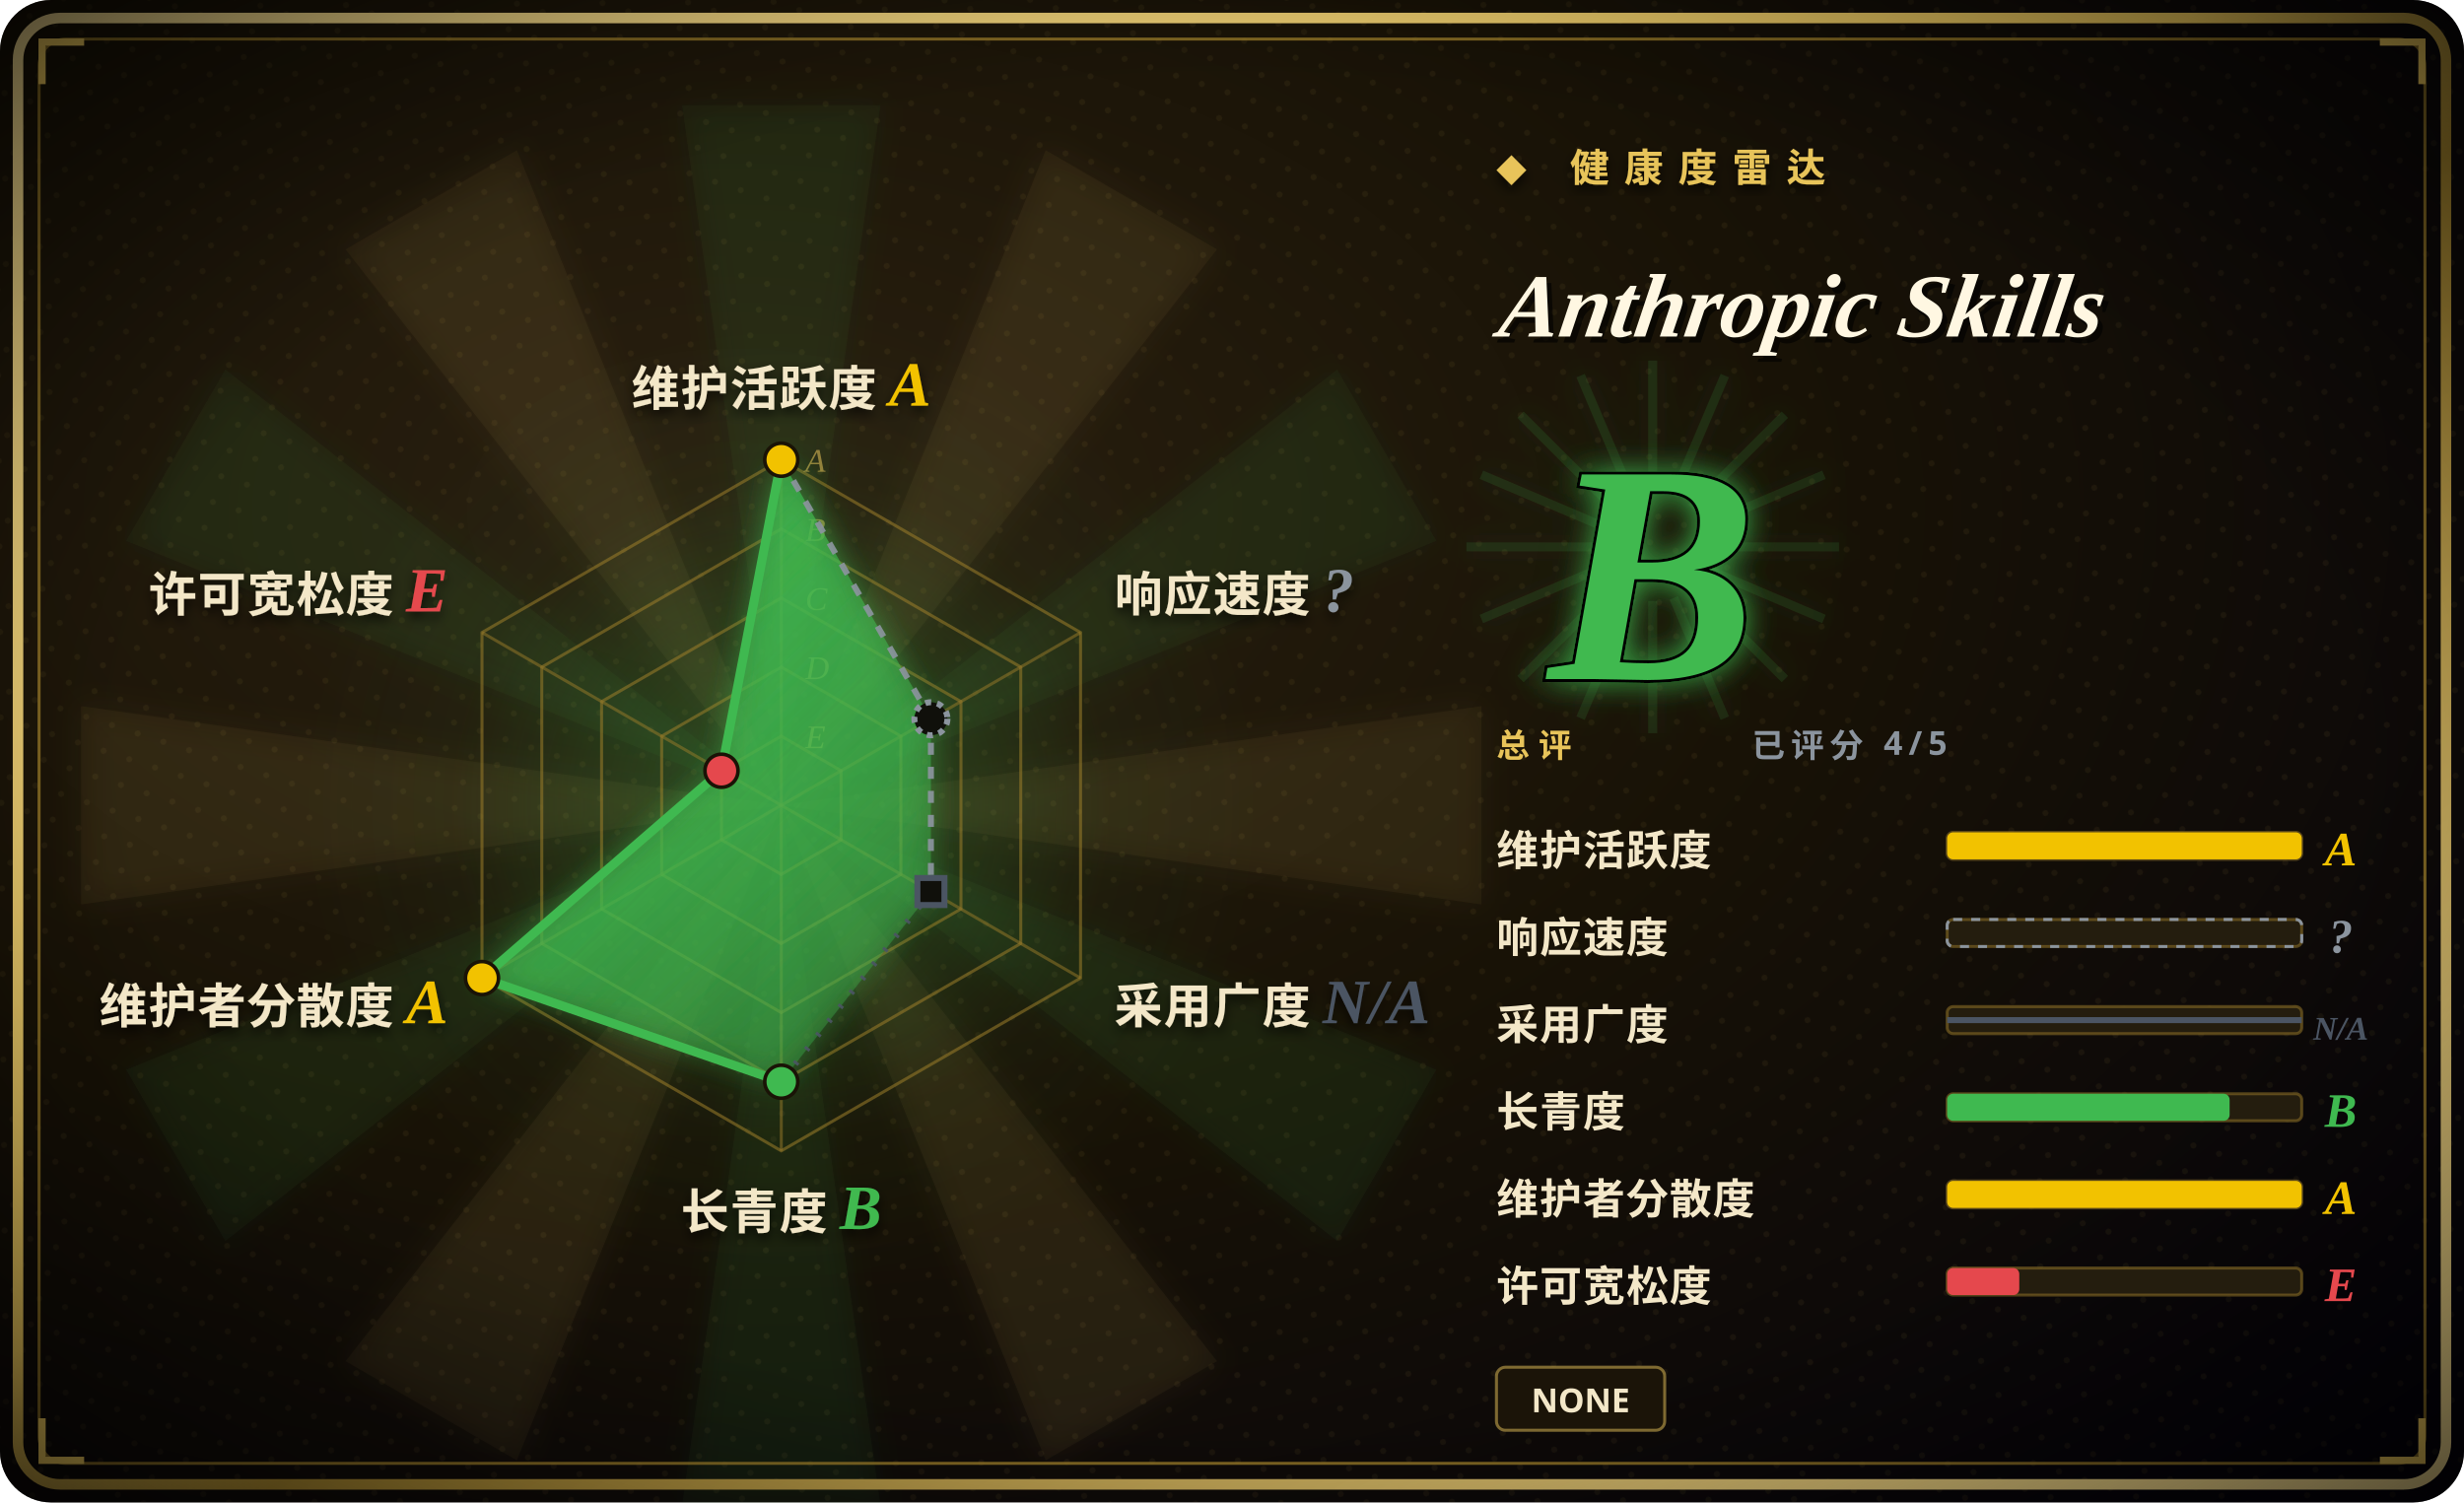
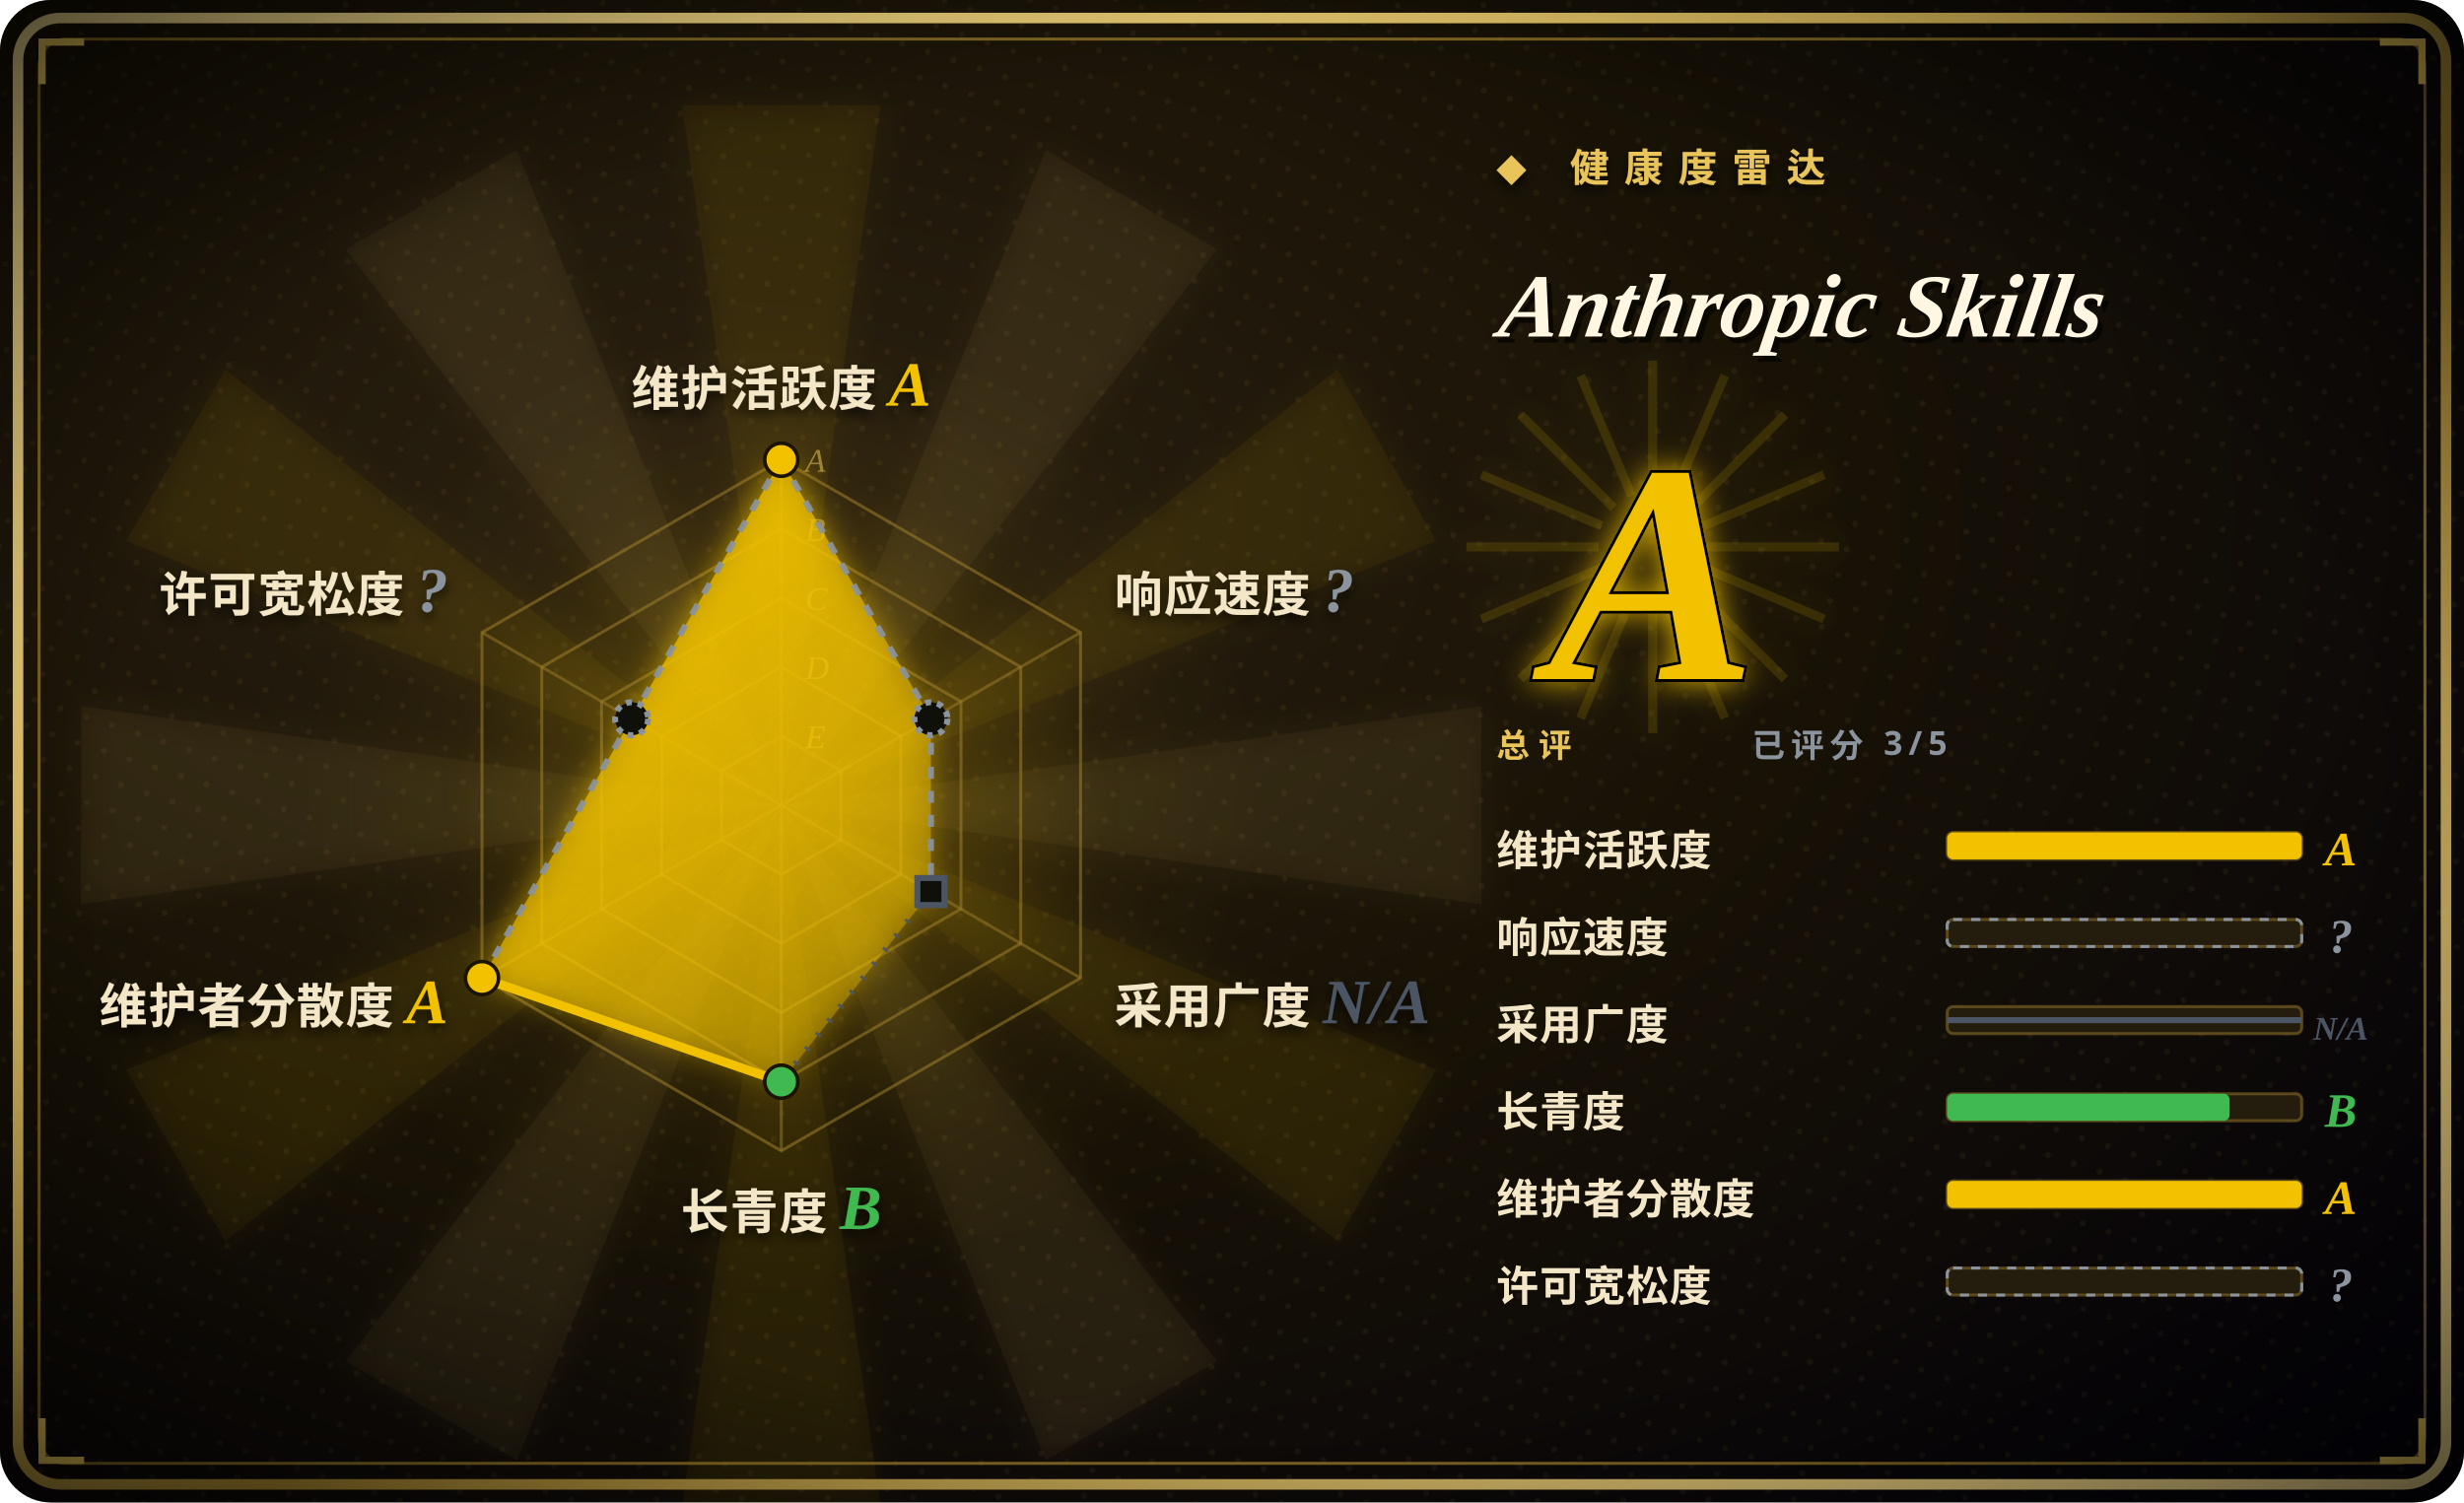
<svg xmlns="http://www.w3.org/2000/svg" width="820" height="500" viewBox="0 0 820 500">
  <defs>
    <radialGradient id="bg" cx="30%" cy="34%" r="90%">
      <stop offset="0%" stop-color="#2a2010" />
      <stop offset="48%" stop-color="#181206" />
      <stop offset="100%" stop-color="#05030a" />
    </radialGradient>
    <radialGradient id="vig" cx="50%" cy="50%" r="72%">
      <stop offset="62%" stop-color="#000000" stop-opacity="0" />
      <stop offset="100%" stop-color="#000000" stop-opacity="0.72" />
    </radialGradient>
    <linearGradient id="frame" x1="0" y1="0" x2="1" y2="1">
      <stop offset="0%" stop-color="#f6dd92" />
      <stop offset="45%" stop-color="#E8C45A" />
      <stop offset="55%" stop-color="#9c7d2a" />
      <stop offset="100%" stop-color="#f6dd92" />
    </linearGradient>
    <linearGradient id="poly" x1="0" y1="0" x2="0.7" y2="1">
-       <stop offset="0%" stop-color="#3FB950" stop-opacity="0.92" />
-       <stop offset="100%" stop-color="#3FB950" stop-opacity="0.34" />
+       <stop offset="0%" stop-color="#F2C200" stop-opacity="0.92" />
+       <stop offset="100%" stop-color="#F2C200" stop-opacity="0.34" />
    </linearGradient>
    <radialGradient id="halo" cx="50%" cy="50%" r="50%">
-       <stop offset="0%" stop-color="#3FB950" stop-opacity="0.34" />
-       <stop offset="68%" stop-color="#3FB950" stop-opacity="0.04" />
-       <stop offset="100%" stop-color="#3FB950" stop-opacity="0" />
+       <stop offset="0%" stop-color="#F2C200" stop-opacity="0.34" />
+       <stop offset="68%" stop-color="#F2C200" stop-opacity="0.04" />
+       <stop offset="100%" stop-color="#F2C200" stop-opacity="0" />
    </radialGradient>
    <filter id="glow" x="-60%" y="-60%" width="220%" height="220%">
      <feGaussianBlur stdDeviation="5" result="b" />
      <feMerge>
        <feMergeNode in="b" />
        <feMergeNode in="SourceGraphic" />
      </feMerge>
    </filter>
    <filter id="soft" x="-30%" y="-30%" width="160%" height="160%">
      <feDropShadow dx="0" dy="2" stdDeviation="2" flood-color="#000" flood-opacity="0.7" />
    </filter>
    <pattern id="halftone" width="9" height="9" patternUnits="userSpaceOnUse" patternTransform="rotate(18)">
      <circle cx="2" cy="2" r="1" fill="#E8C45A" fill-opacity="0.06" />
    </pattern>
  </defs>
  <rect width="820" height="500" rx="17" fill="url(#bg)" />
  <rect width="820" height="500" rx="17" fill="url(#halftone)" />
  <g opacity="0.5" filter="url(#glow)">
    <path d="M260,268 L493,235 L493,301 Z" fill="#E8C45A" fill-opacity="0.10" />
-     <path d="M260,268 L478,356 L445,413 Z" fill="#3FB950" fill-opacity="0.10" />
+     <path d="M260,268 L478,356 L445,413 Z" fill="#F2C200" fill-opacity="0.10" />
    <path d="M260,268 L405,453 L348,486 Z" fill="#E8C45A" fill-opacity="0.10" />
-     <path d="M260,268 L293,501 L227,501 Z" fill="#3FB950" fill-opacity="0.10" />
+     <path d="M260,268 L293,501 L227,501 Z" fill="#F2C200" fill-opacity="0.10" />
    <path d="M260,268 L172,486 L115,453 Z" fill="#E8C45A" fill-opacity="0.10" />
-     <path d="M260,268 L75,413 L42,356 Z" fill="#3FB950" fill-opacity="0.10" />
+     <path d="M260,268 L75,413 L42,356 Z" fill="#F2C200" fill-opacity="0.10" />
    <path d="M260,268 L27,301 L27,235 Z" fill="#E8C45A" fill-opacity="0.10" />
-     <path d="M260,268 L42,180 L75,123 Z" fill="#3FB950" fill-opacity="0.10" />
+     <path d="M260,268 L42,180 L75,123 Z" fill="#F2C200" fill-opacity="0.10" />
    <path d="M260,268 L115,83 L172,50 Z" fill="#E8C45A" fill-opacity="0.10" />
-     <path d="M260,268 L227,35 L293,35 Z" fill="#3FB950" fill-opacity="0.10" />
+     <path d="M260,268 L227,35 L293,35 Z" fill="#F2C200" fill-opacity="0.10" />
    <path d="M260,268 L348,50 L405,83 Z" fill="#E8C45A" fill-opacity="0.10" />
-     <path d="M260,268 L445,123 L478,180 Z" fill="#3FB950" fill-opacity="0.10" />
+     <path d="M260,268 L445,123 L478,180 Z" fill="#F2C200" fill-opacity="0.10" />
  </g>
  <circle cx="260" cy="268" r="161" fill="url(#halo)" />
  <rect x="6" y="6" width="808" height="488" rx="14" fill="none" stroke="url(#frame)" stroke-width="3.5" />
  <rect x="13" y="13" width="794" height="474" rx="9" fill="none" stroke="#9c7d2a" stroke-width="1" stroke-opacity="0.8" />
  <path d="M14,28 L14,14 L28,14" fill="none" stroke="#E8C45A" stroke-width="2.4" />
  <path d="M806,28 L806,14 L792,14" fill="none" stroke="#E8C45A" stroke-width="2.4" />
  <path d="M14,472 L14,486 L28,486" fill="none" stroke="#E8C45A" stroke-width="2.4" />
  <path d="M806,472 L806,486 L792,486" fill="none" stroke="#E8C45A" stroke-width="2.4" />
  <rect width="820" height="500" rx="17" fill="url(#vig)" />
  <polygon points="260.0,153.0 359.6,210.5 359.6,325.5 260.0,383.0 160.4,325.5 160.4,210.5" fill="none" stroke="#9c7d2a" stroke-opacity="0.55" stroke-width="1" />
  <polygon points="260.0,176.0 339.7,222.0 339.7,314.0 260.0,360.0 180.3,314.0 180.3,222.0" fill="none" stroke="#9c7d2a" stroke-opacity="0.55" stroke-width="1" />
  <polygon points="260.0,199.0 319.8,233.5 319.8,302.5 260.0,337.0 200.2,302.5 200.2,233.5" fill="none" stroke="#9c7d2a" stroke-opacity="0.55" stroke-width="1" />
  <polygon points="260.0,222.0 299.8,245.0 299.8,291.0 260.0,314.0 220.2,291.0 220.2,245.0" fill="none" stroke="#9c7d2a" stroke-opacity="0.55" stroke-width="1" />
  <polygon points="260.0,245.0 279.9,256.5 279.9,279.5 260.0,291.0 240.1,279.5 240.1,256.5" fill="none" stroke="#9c7d2a" stroke-opacity="0.55" stroke-width="1" />
  <line x1="260" y1="268" x2="260.0" y2="153.0" stroke="#9c7d2a" stroke-opacity="0.5" stroke-width="1" />
  <line x1="260" y1="268" x2="359.6" y2="210.5" stroke="#9c7d2a" stroke-opacity="0.5" stroke-width="1" />
  <line x1="260" y1="268" x2="359.6" y2="325.5" stroke="#9c7d2a" stroke-opacity="0.5" stroke-width="1" />
  <line x1="260" y1="268" x2="260.0" y2="383.0" stroke="#9c7d2a" stroke-opacity="0.5" stroke-width="1" />
  <line x1="260" y1="268" x2="160.4" y2="325.5" stroke="#9c7d2a" stroke-opacity="0.5" stroke-width="1" />
  <line x1="260" y1="268" x2="160.4" y2="210.5" stroke="#9c7d2a" stroke-opacity="0.5" stroke-width="1" />
  <text x="268" y="157.0" font-size="11" font-style="italic" fill="#E8C45A" fill-opacity="0.55" font-family="'Georgia','Times New Roman',serif">A</text>
  <text x="268" y="180.0" font-size="11" font-style="italic" fill="#E8C45A" fill-opacity="0.55" font-family="'Georgia','Times New Roman',serif">B</text>
  <text x="268" y="203.0" font-size="11" font-style="italic" fill="#E8C45A" fill-opacity="0.55" font-family="'Georgia','Times New Roman',serif">C</text>
  <text x="268" y="226.0" font-size="11" font-style="italic" fill="#E8C45A" fill-opacity="0.55" font-family="'Georgia','Times New Roman',serif">D</text>
  <text x="268" y="249.0" font-size="11" font-style="italic" fill="#E8C45A" fill-opacity="0.55" font-family="'Georgia','Times New Roman',serif">E</text>
-   <polygon points="260.0,153.0 309.8,239.2 309.8,296.8 260.0,360.0 160.4,325.5 240.1,256.5" fill="url(#poly)" filter="url(#glow)" />
+   <polygon points="260.0,153.0 309.8,239.2 309.8,296.8 260.0,360.0 160.4,325.5 210.2,239.2" fill="url(#poly)" filter="url(#glow)" />
  <line x1="260.0" y1="153.0" x2="309.8" y2="239.2" stroke="#8B949E" stroke-width="2" stroke-dasharray="4 4" stroke-opacity="0.92" />
  <line x1="309.8" y1="239.2" x2="309.8" y2="296.8" stroke="#8B949E" stroke-width="2" stroke-dasharray="4 4" stroke-opacity="0.92" />
  <line x1="309.8" y1="296.8" x2="260.0" y2="360.0" stroke="#4B5563" stroke-width="2" stroke-dasharray="1 5" stroke-opacity="0.92" />
-   <line x1="260.0" y1="360.0" x2="160.4" y2="325.5" stroke="#3FB950" stroke-width="3" />
-   <line x1="160.4" y1="325.5" x2="240.1" y2="256.5" stroke="#3FB950" stroke-width="3" />
-   <line x1="240.1" y1="256.5" x2="260.0" y2="153.0" stroke="#3FB950" stroke-width="3" />
+   <line x1="260.0" y1="360.0" x2="160.4" y2="325.5" stroke="#F2C200" stroke-width="3" />
+   <line x1="160.4" y1="325.5" x2="210.2" y2="239.2" stroke="#8B949E" stroke-width="2" stroke-dasharray="4 4" stroke-opacity="0.92" />
+   <line x1="210.2" y1="239.2" x2="260.0" y2="153.0" stroke="#8B949E" stroke-width="2" stroke-dasharray="4 4" stroke-opacity="0.92" />
  <circle cx="260.0" cy="153.0" r="5.5" fill="#F2C200" stroke="#1a1306" stroke-width="1.2" />
  <circle cx="309.8" cy="239.2" r="5.5" fill="#10100b" stroke="#8B949E" stroke-width="2" stroke-dasharray="2 2" />
  <rect x="305.3" y="292.2" width="9" height="9" fill="#10100b" stroke="#4B5563" stroke-width="2" />
  <circle cx="260.0" cy="360.0" r="5.5" fill="#3FB950" stroke="#1a1306" stroke-width="1.2" />
  <circle cx="160.4" cy="325.5" r="5.5" fill="#F2C200" stroke="#1a1306" stroke-width="1.2" />
-   <circle cx="240.1" cy="256.5" r="5.5" fill="#E5484D" stroke="#1a1306" stroke-width="1.2" />
+   <circle cx="210.2" cy="239.2" r="5.5" fill="#10100b" stroke="#8B949E" stroke-width="2" stroke-dasharray="2 2" />
  <text x="260.0" y="135.0" font-size="16" font-weight="900" fill="#f3e7c8" text-anchor="middle" font-family="'PingFang SC','Hiragino Sans GB','Heiti SC','Microsoft YaHei',sans-serif" letter-spacing="0.4" filter="url(#soft)">维护活跃度 <tspan fill="#F2C200" font-family="'Georgia','Times New Roman',serif" font-style="italic" font-size="21">A</tspan>
  </text>
  <text x="370.9" y="203.5" font-size="16" font-weight="900" fill="#f3e7c8" text-anchor="start" font-family="'PingFang SC','Hiragino Sans GB','Heiti SC','Microsoft YaHei',sans-serif" letter-spacing="0.4" filter="url(#soft)">响应速度 <tspan fill="#8B949E" font-family="'Georgia','Times New Roman',serif" font-style="italic" font-size="21">?</tspan>
  </text>
  <text x="370.9" y="340.5" font-size="16" font-weight="900" fill="#f3e7c8" text-anchor="start" font-family="'PingFang SC','Hiragino Sans GB','Heiti SC','Microsoft YaHei',sans-serif" letter-spacing="0.4" filter="url(#soft)">采用广度 <tspan fill="#4B5563" font-family="'Georgia','Times New Roman',serif" font-style="italic" font-size="21">N/A</tspan>
  </text>
  <text x="260.0" y="409.0" font-size="16" font-weight="900" fill="#f3e7c8" text-anchor="middle" font-family="'PingFang SC','Hiragino Sans GB','Heiti SC','Microsoft YaHei',sans-serif" letter-spacing="0.4" filter="url(#soft)">长青度 <tspan fill="#3FB950" font-family="'Georgia','Times New Roman',serif" font-style="italic" font-size="21">B</tspan>
  </text>
  <text x="149.1" y="340.5" font-size="16" font-weight="900" fill="#f3e7c8" text-anchor="end" font-family="'PingFang SC','Hiragino Sans GB','Heiti SC','Microsoft YaHei',sans-serif" letter-spacing="0.4" filter="url(#soft)">维护者分散度 <tspan fill="#F2C200" font-family="'Georgia','Times New Roman',serif" font-style="italic" font-size="21">A</tspan>
  </text>
-   <text x="149.1" y="203.5" font-size="16" font-weight="900" fill="#f3e7c8" text-anchor="end" font-family="'PingFang SC','Hiragino Sans GB','Heiti SC','Microsoft YaHei',sans-serif" letter-spacing="0.4" filter="url(#soft)">许可宽松度 <tspan fill="#E5484D" font-family="'Georgia','Times New Roman',serif" font-style="italic" font-size="21">E</tspan>
+   <text x="149.1" y="203.5" font-size="16" font-weight="900" fill="#f3e7c8" text-anchor="end" font-family="'PingFang SC','Hiragino Sans GB','Heiti SC','Microsoft YaHei',sans-serif" letter-spacing="0.4" filter="url(#soft)">许可宽松度 <tspan fill="#8B949E" font-family="'Georgia','Times New Roman',serif" font-style="italic" font-size="21">?</tspan>
  </text>
  <text x="498" y="60" font-size="13" letter-spacing="5" fill="#E8C45A" font-weight="900" font-family="'PingFang SC','Hiragino Sans GB','Heiti SC','Microsoft YaHei',sans-serif" filter="url(#soft)">◆ 健康度雷达</text>
  <g transform="translate(498,112) skewX(-9)">
    <text x="2" y="2" font-size="30" font-weight="900" font-style="italic" fill="#000" fill-opacity="0.6" font-family="'Georgia','Times New Roman',serif">Anthropic Skills</text>
    <text x="0" y="0" font-size="30" font-weight="900" font-style="italic" fill="#fff7e2" font-family="'Georgia','Times New Roman',serif">Anthropic Skills</text>
  </g>
  <line x1="498" y1="124" x2="648" y2="124" stroke="url(#frame)" stroke-width="2" />
  <g opacity="0.85" filter="url(#glow)">
-     <line x1="568" y1="182" x2="612" y2="182" stroke="#3FB950" stroke-opacity="0.16" stroke-width="3" />
-     <line x1="567" y1="189" x2="607" y2="206" stroke="#3FB950" stroke-opacity="0.16" stroke-width="3" />
-     <line x1="563" y1="195" x2="594" y2="226" stroke="#3FB950" stroke-opacity="0.16" stroke-width="3" />
-     <line x1="557" y1="199" x2="574" y2="239" stroke="#3FB950" stroke-opacity="0.16" stroke-width="3" />
-     <line x1="550" y1="200" x2="550" y2="244" stroke="#3FB950" stroke-opacity="0.16" stroke-width="3" />
-     <line x1="543" y1="199" x2="526" y2="239" stroke="#3FB950" stroke-opacity="0.16" stroke-width="3" />
-     <line x1="537" y1="195" x2="506" y2="226" stroke="#3FB950" stroke-opacity="0.16" stroke-width="3" />
-     <line x1="533" y1="189" x2="493" y2="206" stroke="#3FB950" stroke-opacity="0.16" stroke-width="3" />
-     <line x1="532" y1="182" x2="488" y2="182" stroke="#3FB950" stroke-opacity="0.16" stroke-width="3" />
-     <line x1="533" y1="175" x2="493" y2="158" stroke="#3FB950" stroke-opacity="0.16" stroke-width="3" />
-     <line x1="537" y1="169" x2="506" y2="138" stroke="#3FB950" stroke-opacity="0.16" stroke-width="3" />
-     <line x1="543" y1="165" x2="526" y2="125" stroke="#3FB950" stroke-opacity="0.16" stroke-width="3" />
-     <line x1="550" y1="164" x2="550" y2="120" stroke="#3FB950" stroke-opacity="0.16" stroke-width="3" />
-     <line x1="557" y1="165" x2="574" y2="125" stroke="#3FB950" stroke-opacity="0.16" stroke-width="3" />
-     <line x1="563" y1="169" x2="594" y2="138" stroke="#3FB950" stroke-opacity="0.16" stroke-width="3" />
-     <line x1="567" y1="175" x2="607" y2="158" stroke="#3FB950" stroke-opacity="0.16" stroke-width="3" />
+     <line x1="568" y1="182" x2="612" y2="182" stroke="#F2C200" stroke-opacity="0.16" stroke-width="3" />
+     <line x1="567" y1="189" x2="607" y2="206" stroke="#F2C200" stroke-opacity="0.16" stroke-width="3" />
+     <line x1="563" y1="195" x2="594" y2="226" stroke="#F2C200" stroke-opacity="0.16" stroke-width="3" />
+     <line x1="557" y1="199" x2="574" y2="239" stroke="#F2C200" stroke-opacity="0.16" stroke-width="3" />
+     <line x1="550" y1="200" x2="550" y2="244" stroke="#F2C200" stroke-opacity="0.16" stroke-width="3" />
+     <line x1="543" y1="199" x2="526" y2="239" stroke="#F2C200" stroke-opacity="0.16" stroke-width="3" />
+     <line x1="537" y1="195" x2="506" y2="226" stroke="#F2C200" stroke-opacity="0.16" stroke-width="3" />
+     <line x1="533" y1="189" x2="493" y2="206" stroke="#F2C200" stroke-opacity="0.16" stroke-width="3" />
+     <line x1="532" y1="182" x2="488" y2="182" stroke="#F2C200" stroke-opacity="0.16" stroke-width="3" />
+     <line x1="533" y1="175" x2="493" y2="158" stroke="#F2C200" stroke-opacity="0.16" stroke-width="3" />
+     <line x1="537" y1="169" x2="506" y2="138" stroke="#F2C200" stroke-opacity="0.16" stroke-width="3" />
+     <line x1="543" y1="165" x2="526" y2="125" stroke="#F2C200" stroke-opacity="0.16" stroke-width="3" />
+     <line x1="550" y1="164" x2="550" y2="120" stroke="#F2C200" stroke-opacity="0.16" stroke-width="3" />
+     <line x1="557" y1="165" x2="574" y2="125" stroke="#F2C200" stroke-opacity="0.16" stroke-width="3" />
+     <line x1="563" y1="169" x2="594" y2="138" stroke="#F2C200" stroke-opacity="0.16" stroke-width="3" />
+     <line x1="567" y1="175" x2="607" y2="158" stroke="#F2C200" stroke-opacity="0.16" stroke-width="3" />
  </g>
-   <text x="550" y="226" font-size="104" font-weight="900" font-style="italic" text-anchor="middle" fill="#3FB950" stroke="#000" stroke-width="2" paint-order="stroke" font-family="'Georgia','Times New Roman',serif" filter="url(#glow)">B</text>
+   <text x="550" y="226" font-size="104" font-weight="900" font-style="italic" text-anchor="middle" fill="#F2C200" stroke="#000" stroke-width="2" paint-order="stroke" font-family="'Georgia','Times New Roman',serif" filter="url(#glow)">A</text>
  <text x="498" y="252" font-size="11" letter-spacing="3" fill="#E8C45A" font-family="'PingFang SC','Hiragino Sans GB','Heiti SC','Microsoft YaHei',sans-serif" font-weight="900">总评</text>
-   <text x="648" y="252" font-size="11" letter-spacing="2" fill="#8B949E" font-family="'PingFang SC','Hiragino Sans GB','Heiti SC','Microsoft YaHei',sans-serif" font-weight="900" text-anchor="end">已评分 4/5</text>
+   <text x="648" y="252" font-size="11" letter-spacing="2" fill="#8B949E" font-family="'PingFang SC','Hiragino Sans GB','Heiti SC','Microsoft YaHei',sans-serif" font-weight="900" text-anchor="end">已评分 3/5</text>
  <text x="498" y="288" font-size="14" font-weight="900" fill="#f3e7c8" font-family="'PingFang SC','Hiragino Sans GB','Heiti SC','Microsoft YaHei',sans-serif" letter-spacing="0.4">维护活跃度</text>
  <rect x="648" y="277" width="118" height="9" rx="2" fill="#241d0e" stroke="#9c7d2a" stroke-opacity="0.5" />
  <rect x="648" y="277" width="118" height="9" rx="2" fill="#F2C200" />
  <text x="779" y="288" font-size="16" font-weight="900" font-style="italic" fill="#F2C200" font-family="'Georgia','Times New Roman',serif" text-anchor="middle">A</text>
  <text x="498" y="317" font-size="14" font-weight="900" fill="#f3e7c8" font-family="'PingFang SC','Hiragino Sans GB','Heiti SC','Microsoft YaHei',sans-serif" letter-spacing="0.4">响应速度</text>
  <rect x="648" y="306" width="118" height="9" rx="2" fill="#241d0e" stroke="#9c7d2a" stroke-opacity="0.5" />
  <rect x="648" y="306" width="118" height="9" rx="2" fill="none" stroke="#8B949E" stroke-dasharray="3 3" />
  <text x="779" y="317" font-size="16" font-weight="900" font-style="italic" fill="#8B949E" font-family="'Georgia','Times New Roman',serif" text-anchor="middle">?</text>
  <text x="498" y="346" font-size="14" font-weight="900" fill="#f3e7c8" font-family="'PingFang SC','Hiragino Sans GB','Heiti SC','Microsoft YaHei',sans-serif" letter-spacing="0.4">采用广度</text>
  <rect x="648" y="335" width="118" height="9" rx="2" fill="#241d0e" stroke="#9c7d2a" stroke-opacity="0.5" />
  <line x1="648" y1="339.5" x2="766" y2="339.5" stroke="#4B5563" stroke-width="2" />
  <text x="779" y="346" font-size="11" font-weight="900" font-style="italic" fill="#4B5563" font-family="'Georgia','Times New Roman',serif" text-anchor="middle">N/A</text>
  <text x="498" y="375" font-size="14" font-weight="900" fill="#f3e7c8" font-family="'PingFang SC','Hiragino Sans GB','Heiti SC','Microsoft YaHei',sans-serif" letter-spacing="0.4">长青度</text>
  <rect x="648" y="364" width="118" height="9" rx="2" fill="#241d0e" stroke="#9c7d2a" stroke-opacity="0.5" />
  <rect x="648" y="364" width="94" height="9" rx="2" fill="#3FB950" />
  <text x="779" y="375" font-size="16" font-weight="900" font-style="italic" fill="#3FB950" font-family="'Georgia','Times New Roman',serif" text-anchor="middle">B</text>
  <text x="498" y="404" font-size="14" font-weight="900" fill="#f3e7c8" font-family="'PingFang SC','Hiragino Sans GB','Heiti SC','Microsoft YaHei',sans-serif" letter-spacing="0.4">维护者分散度</text>
  <rect x="648" y="393" width="118" height="9" rx="2" fill="#241d0e" stroke="#9c7d2a" stroke-opacity="0.5" />
  <rect x="648" y="393" width="118" height="9" rx="2" fill="#F2C200" />
  <text x="779" y="404" font-size="16" font-weight="900" font-style="italic" fill="#F2C200" font-family="'Georgia','Times New Roman',serif" text-anchor="middle">A</text>
  <text x="498" y="433" font-size="14" font-weight="900" fill="#f3e7c8" font-family="'PingFang SC','Hiragino Sans GB','Heiti SC','Microsoft YaHei',sans-serif" letter-spacing="0.4">许可宽松度</text>
  <rect x="648" y="422" width="118" height="9" rx="2" fill="#241d0e" stroke="#9c7d2a" stroke-opacity="0.5" />
-   <rect x="648" y="422" width="24" height="9" rx="2" fill="#E5484D" />
-   <text x="779" y="433" font-size="16" font-weight="900" font-style="italic" fill="#E5484D" font-family="'Georgia','Times New Roman',serif" text-anchor="middle">E</text>
-   <rect x="498" y="455" width="56" height="21" rx="3" fill="#1b1408" stroke="#E8C45A" stroke-opacity="0.5" />
-   <text x="526.0" y="470" font-size="11" font-weight="700" fill="#f3e7c8" text-anchor="middle" font-family="'PingFang SC','Hiragino Sans GB','Heiti SC','Microsoft YaHei',sans-serif">NONE</text>
+   <rect x="648" y="422" width="118" height="9" rx="2" fill="none" stroke="#8B949E" stroke-dasharray="3 3" />
+   <text x="779" y="433" font-size="16" font-weight="900" font-style="italic" fill="#8B949E" font-family="'Georgia','Times New Roman',serif" text-anchor="middle">?</text>
</svg>
